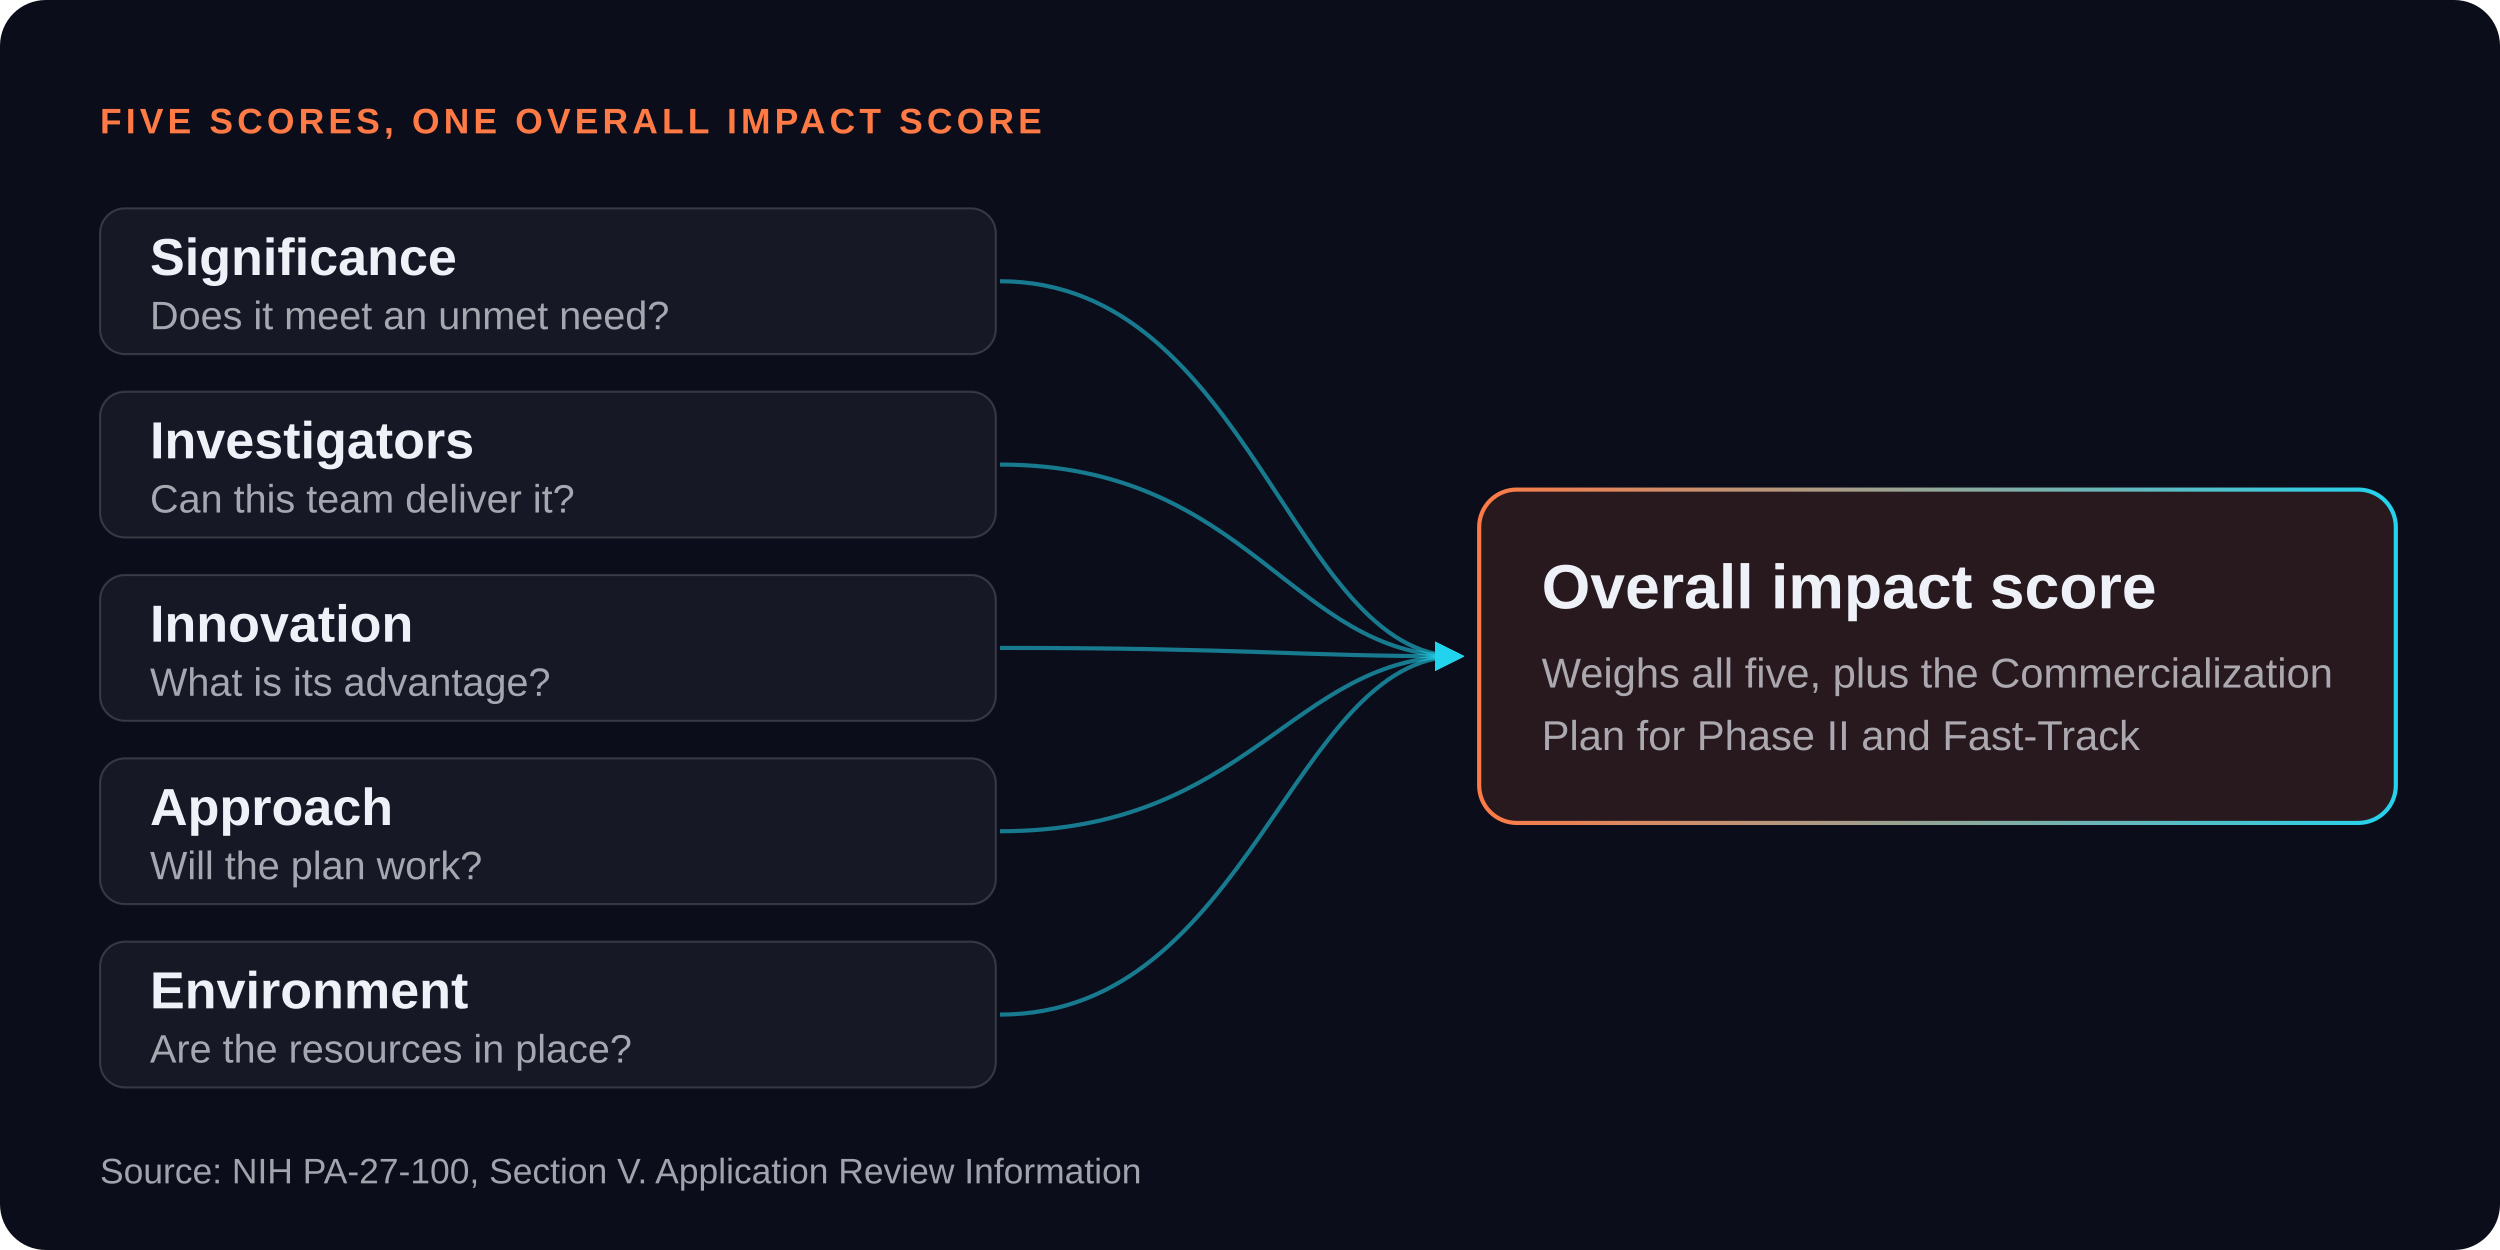
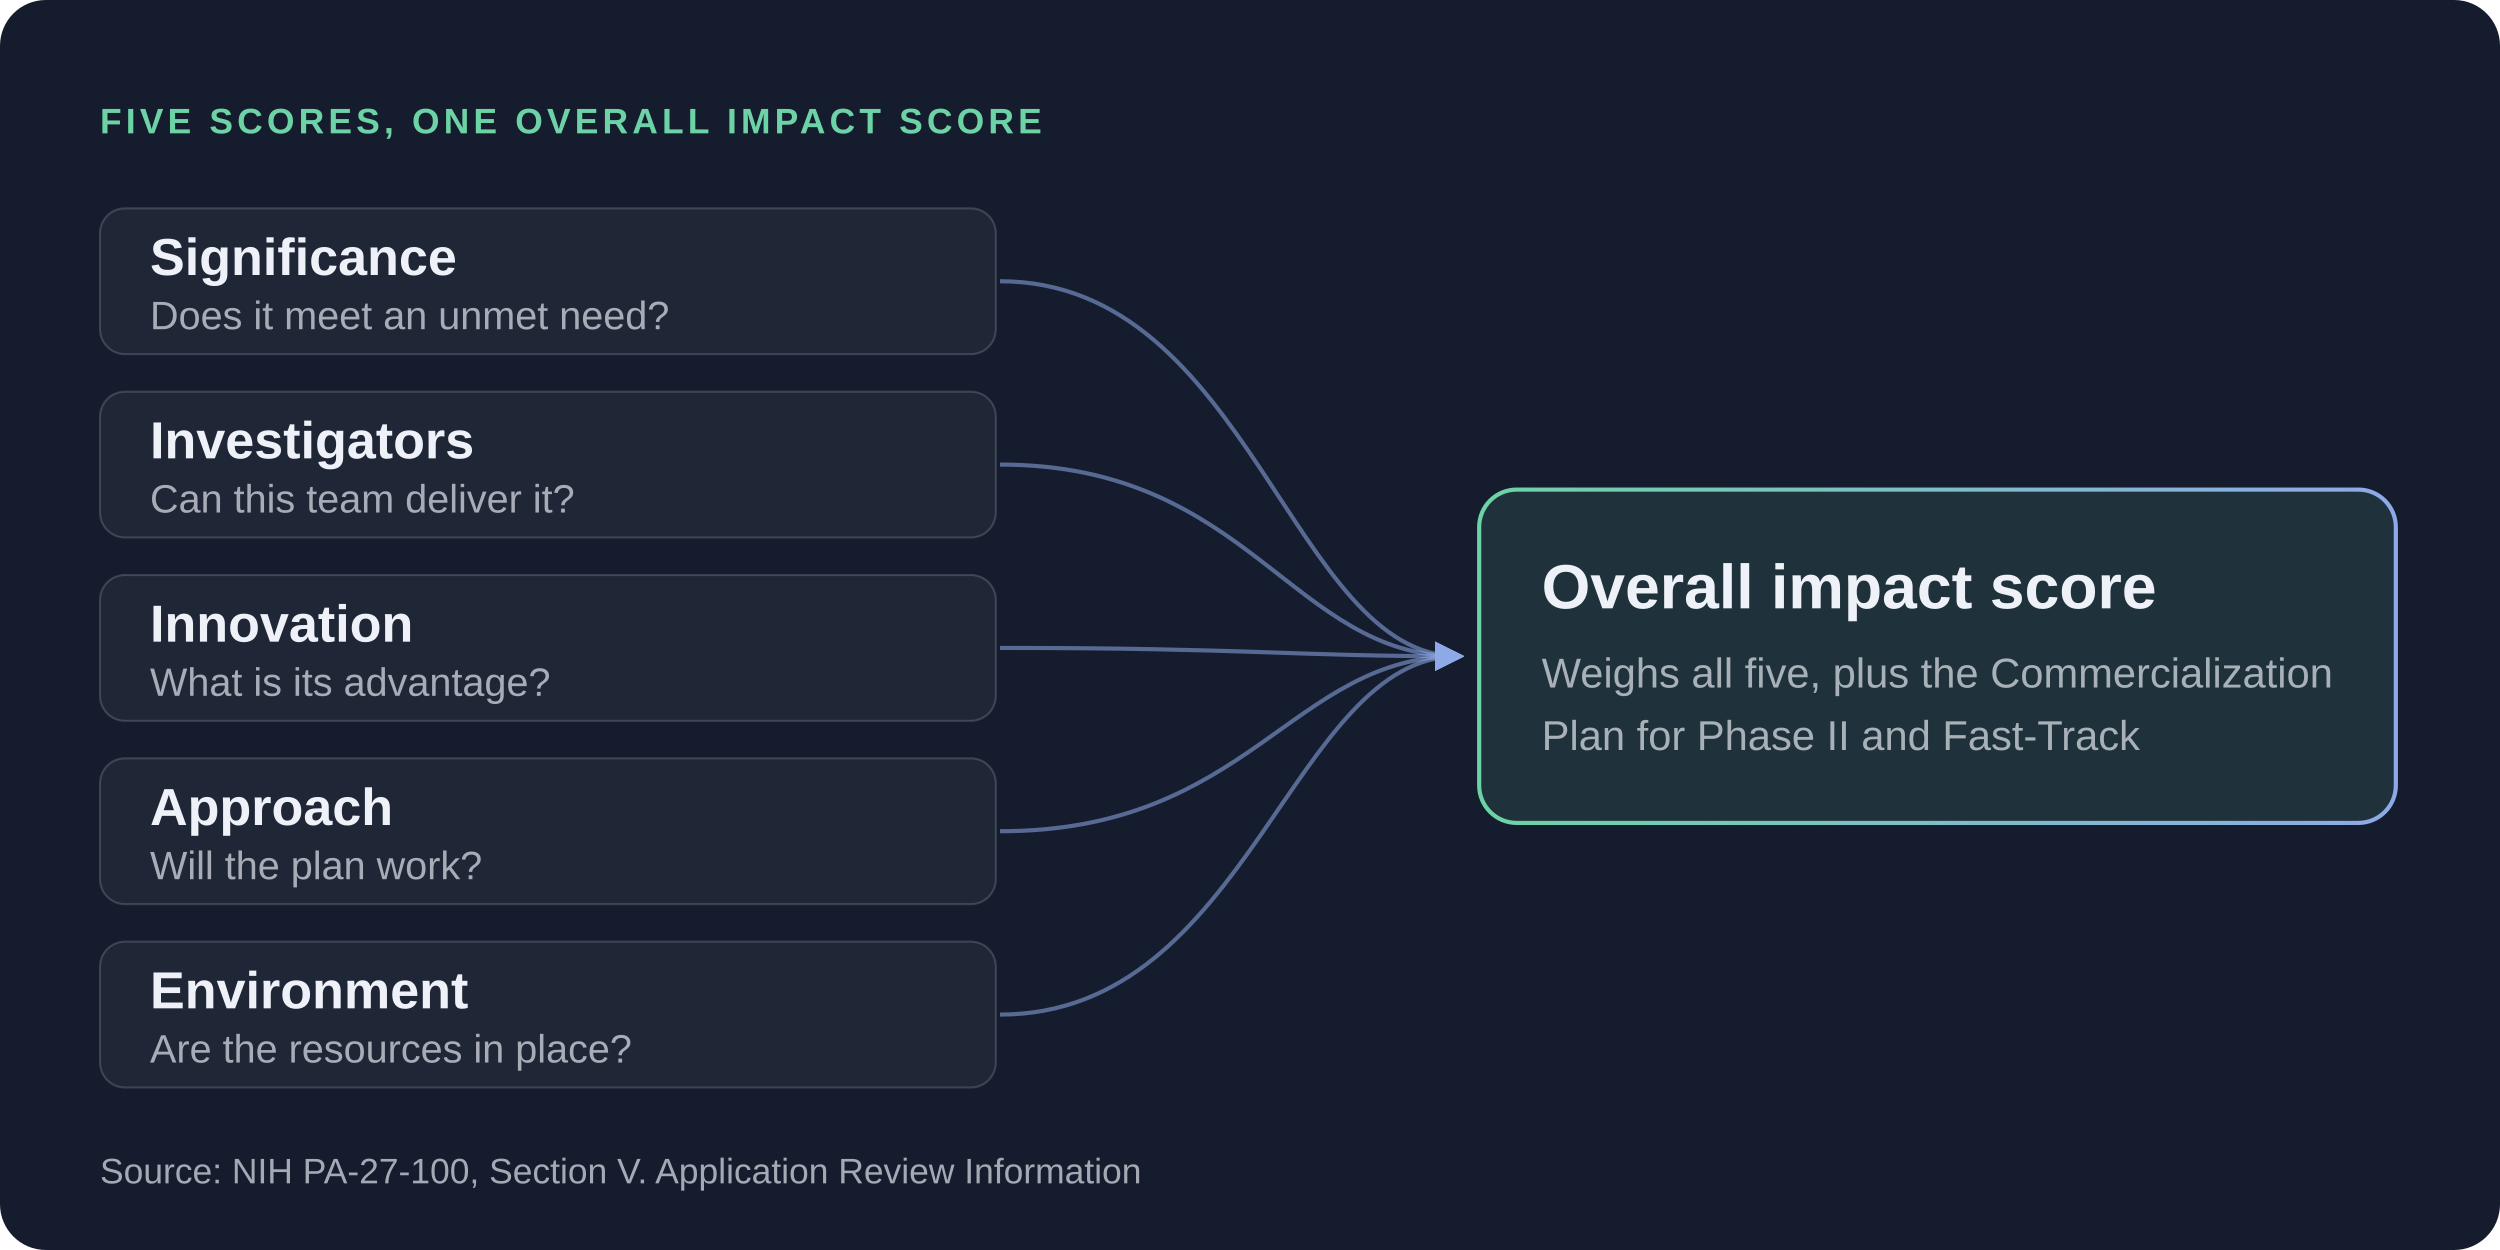
<svg xmlns="http://www.w3.org/2000/svg" viewBox="0 0 1200 600" width="1200" height="600" role="img">
  <defs>
    <linearGradient id="g" x1="0" x2="1">
-       <stop offset="0" stop-color="#FF7A45" />
-       <stop offset="1" stop-color="#22D3EE" />
+       <stop offset="0" stop-color="#6dd3a6" />
+       <stop offset="1" stop-color="#8ea9e8" />
    </linearGradient>
    <marker id="ar" viewBox="0 0 10 10" refX="8" refY="5" markerWidth="7" markerHeight="7" orient="auto">
-       <path d="M0 0L10 5L0 10z" fill="#22D3EE" />
+       <path d="M0 0L10 5L0 10z" fill="#8ea9e8" />
    </marker>
  </defs>
-   <rect width="1200" height="600" rx="22" fill="#0b0d1a" />
-   <style>text{font-family:'Public Sans',Arial,sans-serif;fill:#EEF1F8}.h{font-family:'Archivo',Arial,sans-serif;font-weight:700}.m{fill:rgba(238,241,248,.66)}.k{font-family:'Archivo',Arial,sans-serif;font-weight:700;letter-spacing:2px;fill:#FF7A45}</style>
+   <rect width="1200" height="600" rx="22" fill="#141c2d" />
+   <style>text{font-family:'Public Sans',Arial,sans-serif;fill:#EEF1F8}.h{font-family:'Archivo',Arial,sans-serif;font-weight:700}.m{fill:rgba(238,241,248,.66)}.k{font-family:'Archivo',Arial,sans-serif;font-weight:700;letter-spacing:2px;fill:#6dd3a6}</style>
  <text x="48" y="64" class="k" font-size="17">FIVE SCORES, ONE OVERALL IMPACT SCORE</text>
  <rect x="48" y="100" width="430" height="70" rx="12" fill="rgba(255,255,255,.05)" stroke="rgba(255,255,255,.16)" />
  <text x="72" y="132" class="h" font-size="25">Significance</text>
  <text x="72" y="158" class="m" font-size="19">Does it meet an unmet need?</text>
-   <path d="M480 135 C 600 135, 620 315, 700 315" fill="none" stroke="#22D3EE" stroke-opacity=".55" stroke-width="2" marker-end="url(#ar)" />
+   <path d="M480 135 C 600 135, 620 315, 700 315" fill="none" stroke="#8ea9e8" stroke-opacity=".55" stroke-width="2" marker-end="url(#ar)" />
  <rect x="48" y="188" width="430" height="70" rx="12" fill="rgba(255,255,255,.05)" stroke="rgba(255,255,255,.16)" />
  <text x="72" y="220" class="h" font-size="25">Investigators</text>
  <text x="72" y="246" class="m" font-size="19">Can this team deliver it?</text>
-   <path d="M480 223 C 600 223, 620 315, 700 315" fill="none" stroke="#22D3EE" stroke-opacity=".55" stroke-width="2" marker-end="url(#ar)" />
+   <path d="M480 223 C 600 223, 620 315, 700 315" fill="none" stroke="#8ea9e8" stroke-opacity=".55" stroke-width="2" marker-end="url(#ar)" />
  <rect x="48" y="276" width="430" height="70" rx="12" fill="rgba(255,255,255,.05)" stroke="rgba(255,255,255,.16)" />
  <text x="72" y="308" class="h" font-size="25">Innovation</text>
  <text x="72" y="334" class="m" font-size="19">What is its advantage?</text>
-   <path d="M480 311 C 600 311, 620 315, 700 315" fill="none" stroke="#22D3EE" stroke-opacity=".55" stroke-width="2" marker-end="url(#ar)" />
+   <path d="M480 311 C 600 311, 620 315, 700 315" fill="none" stroke="#8ea9e8" stroke-opacity=".55" stroke-width="2" marker-end="url(#ar)" />
  <rect x="48" y="364" width="430" height="70" rx="12" fill="rgba(255,255,255,.05)" stroke="rgba(255,255,255,.16)" />
  <text x="72" y="396" class="h" font-size="25">Approach</text>
  <text x="72" y="422" class="m" font-size="19">Will the plan work?</text>
-   <path d="M480 399 C 600 399, 620 315, 700 315" fill="none" stroke="#22D3EE" stroke-opacity=".55" stroke-width="2" marker-end="url(#ar)" />
+   <path d="M480 399 C 600 399, 620 315, 700 315" fill="none" stroke="#8ea9e8" stroke-opacity=".55" stroke-width="2" marker-end="url(#ar)" />
  <rect x="48" y="452" width="430" height="70" rx="12" fill="rgba(255,255,255,.05)" stroke="rgba(255,255,255,.16)" />
  <text x="72" y="484" class="h" font-size="25">Environment</text>
  <text x="72" y="510" class="m" font-size="19">Are the resources in place?</text>
-   <path d="M480 487 C 600 487, 620 315, 700 315" fill="none" stroke="#22D3EE" stroke-opacity=".55" stroke-width="2" marker-end="url(#ar)" />
-   <rect x="710" y="235" width="440" height="160" rx="18" fill="rgba(255,122,69,.12)" stroke="url(#g)" stroke-width="2" />
+   <path d="M480 487 C 600 487, 620 315, 700 315" fill="none" stroke="#8ea9e8" stroke-opacity=".55" stroke-width="2" marker-end="url(#ar)" />
+   <rect x="710" y="235" width="440" height="160" rx="18" fill="rgba(109,211,166,.12)" stroke="url(#g)" stroke-width="2" />
  <text x="740" y="292" class="h" font-size="30">Overall impact score</text>
  <text x="740" y="330" class="m" font-size="20">Weighs all five, plus the Commercialization</text>
  <text x="740" y="360" class="m" font-size="20">Plan for Phase II and Fast-Track</text>
  <text x="48" y="568" class="m" font-size="17">Source: NIH PA-27-100, Section V. Application Review Information</text>
</svg>
